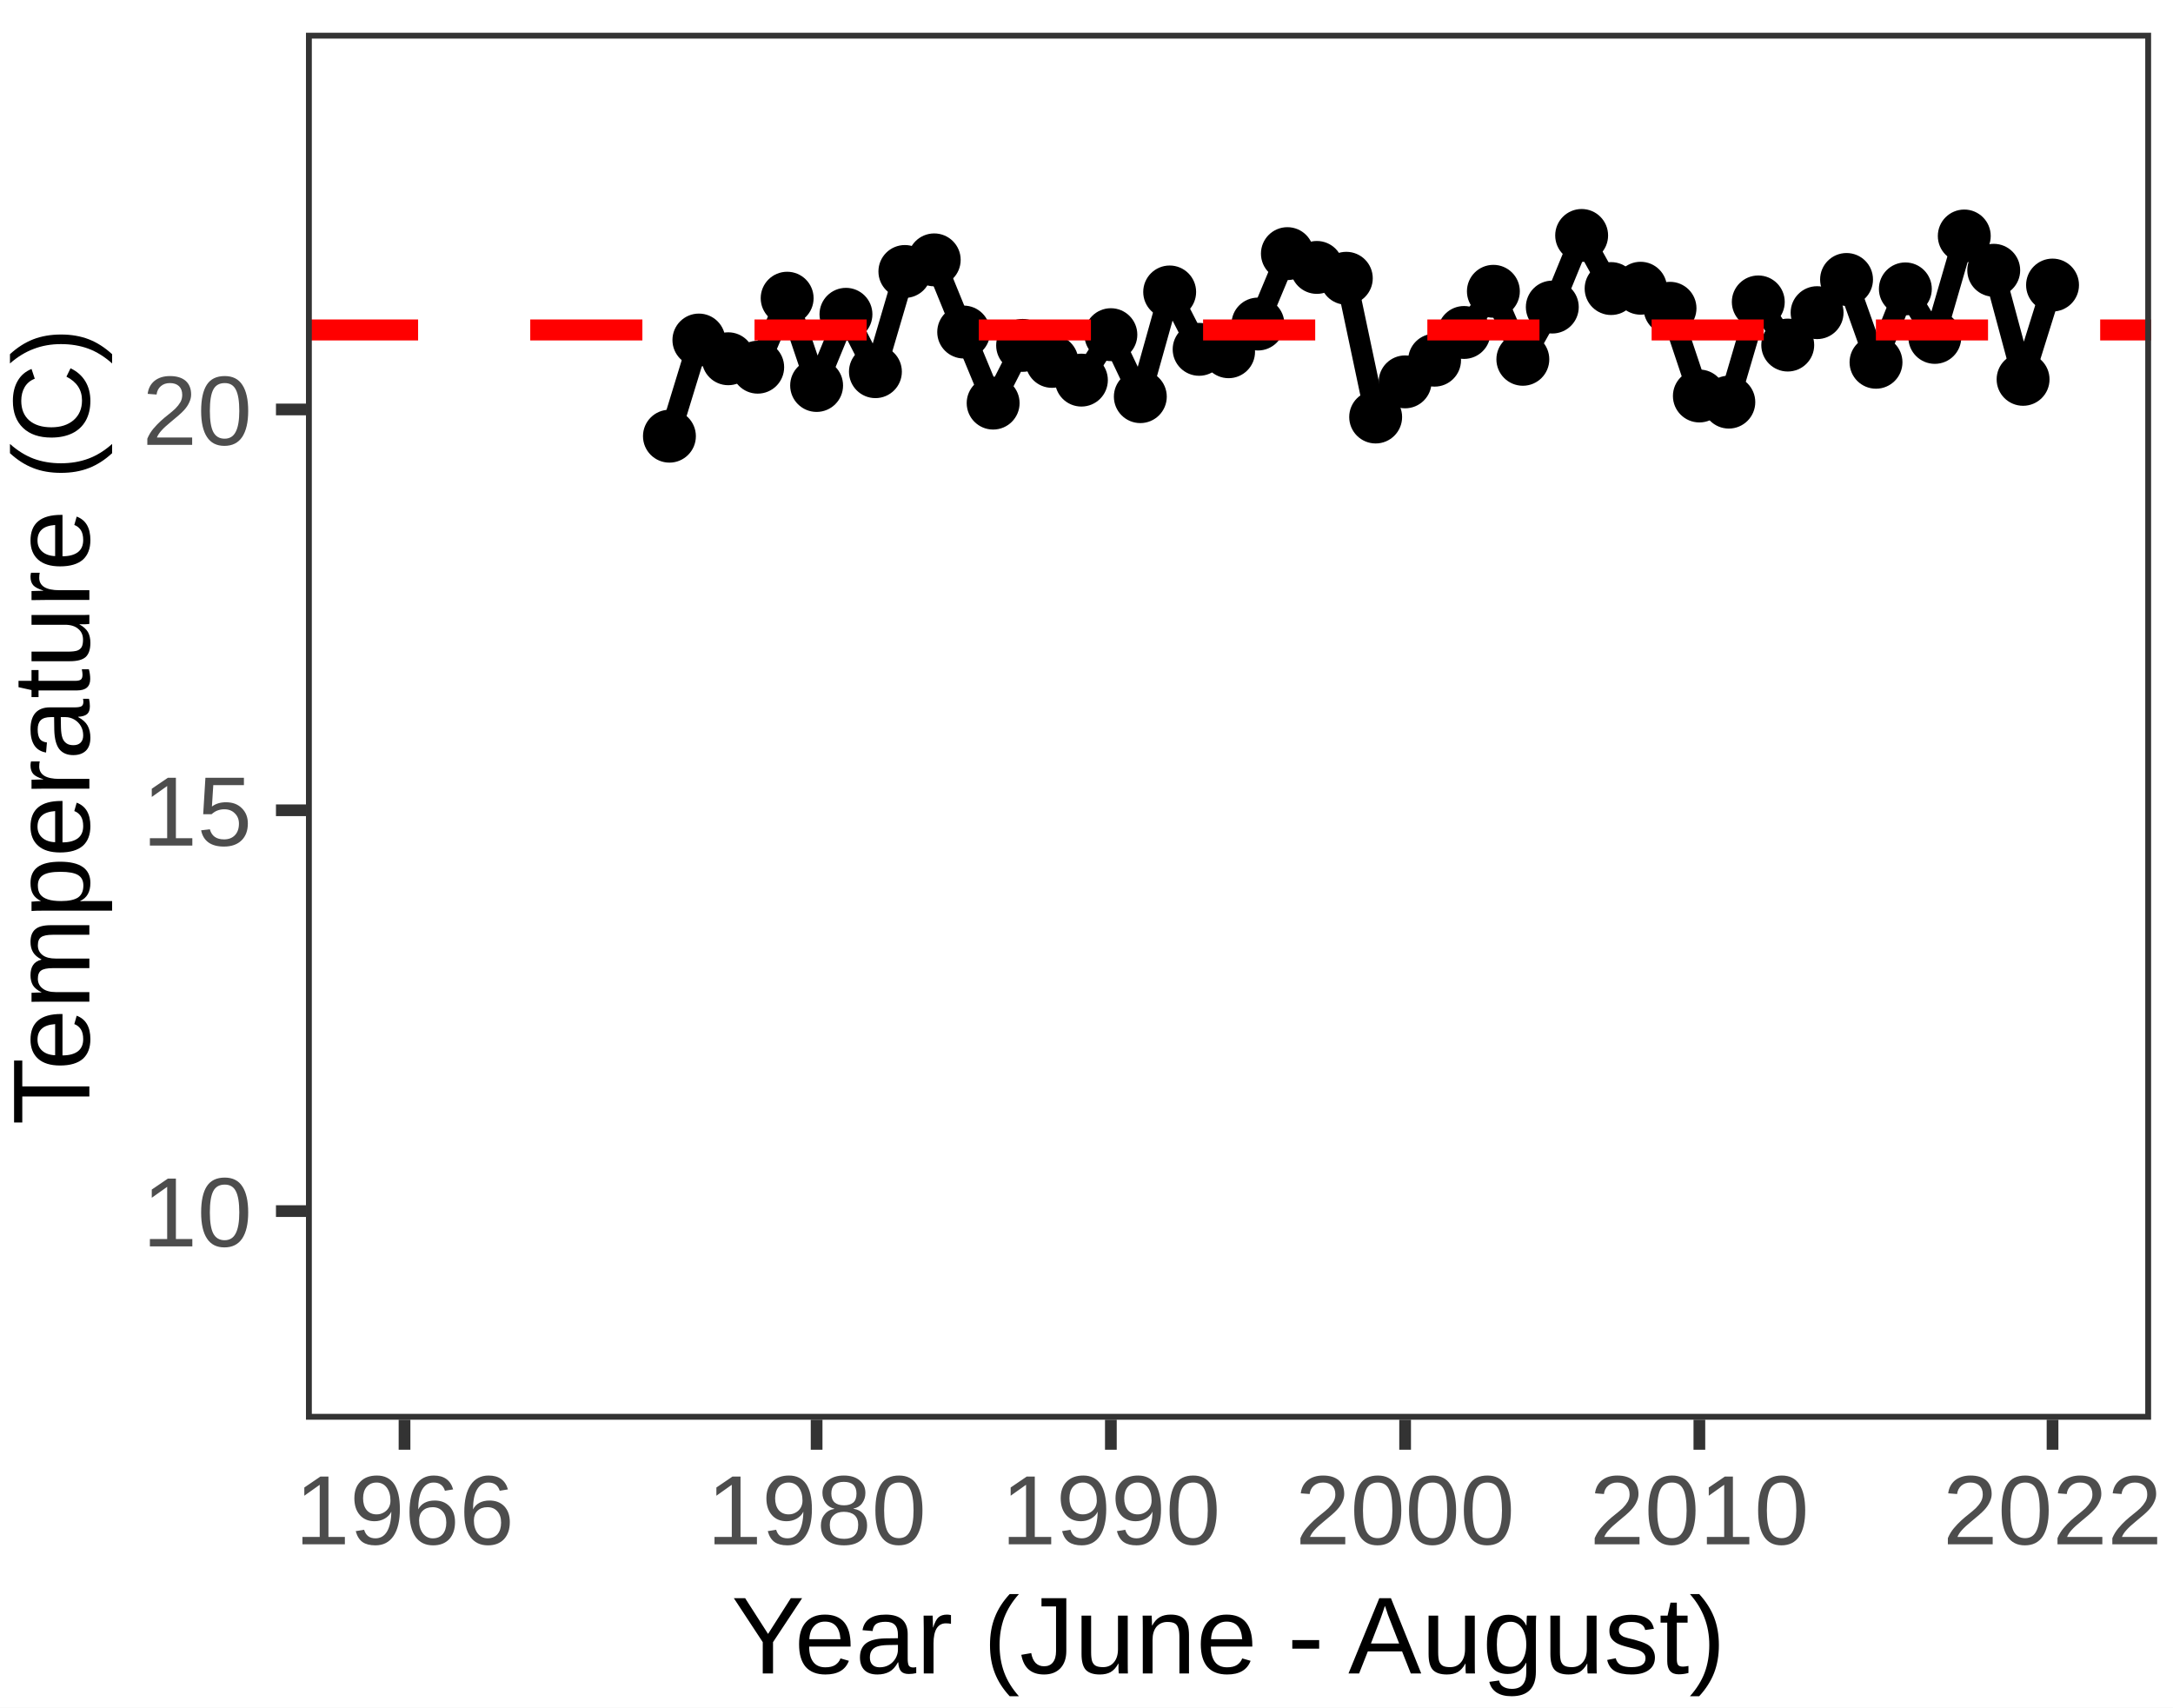
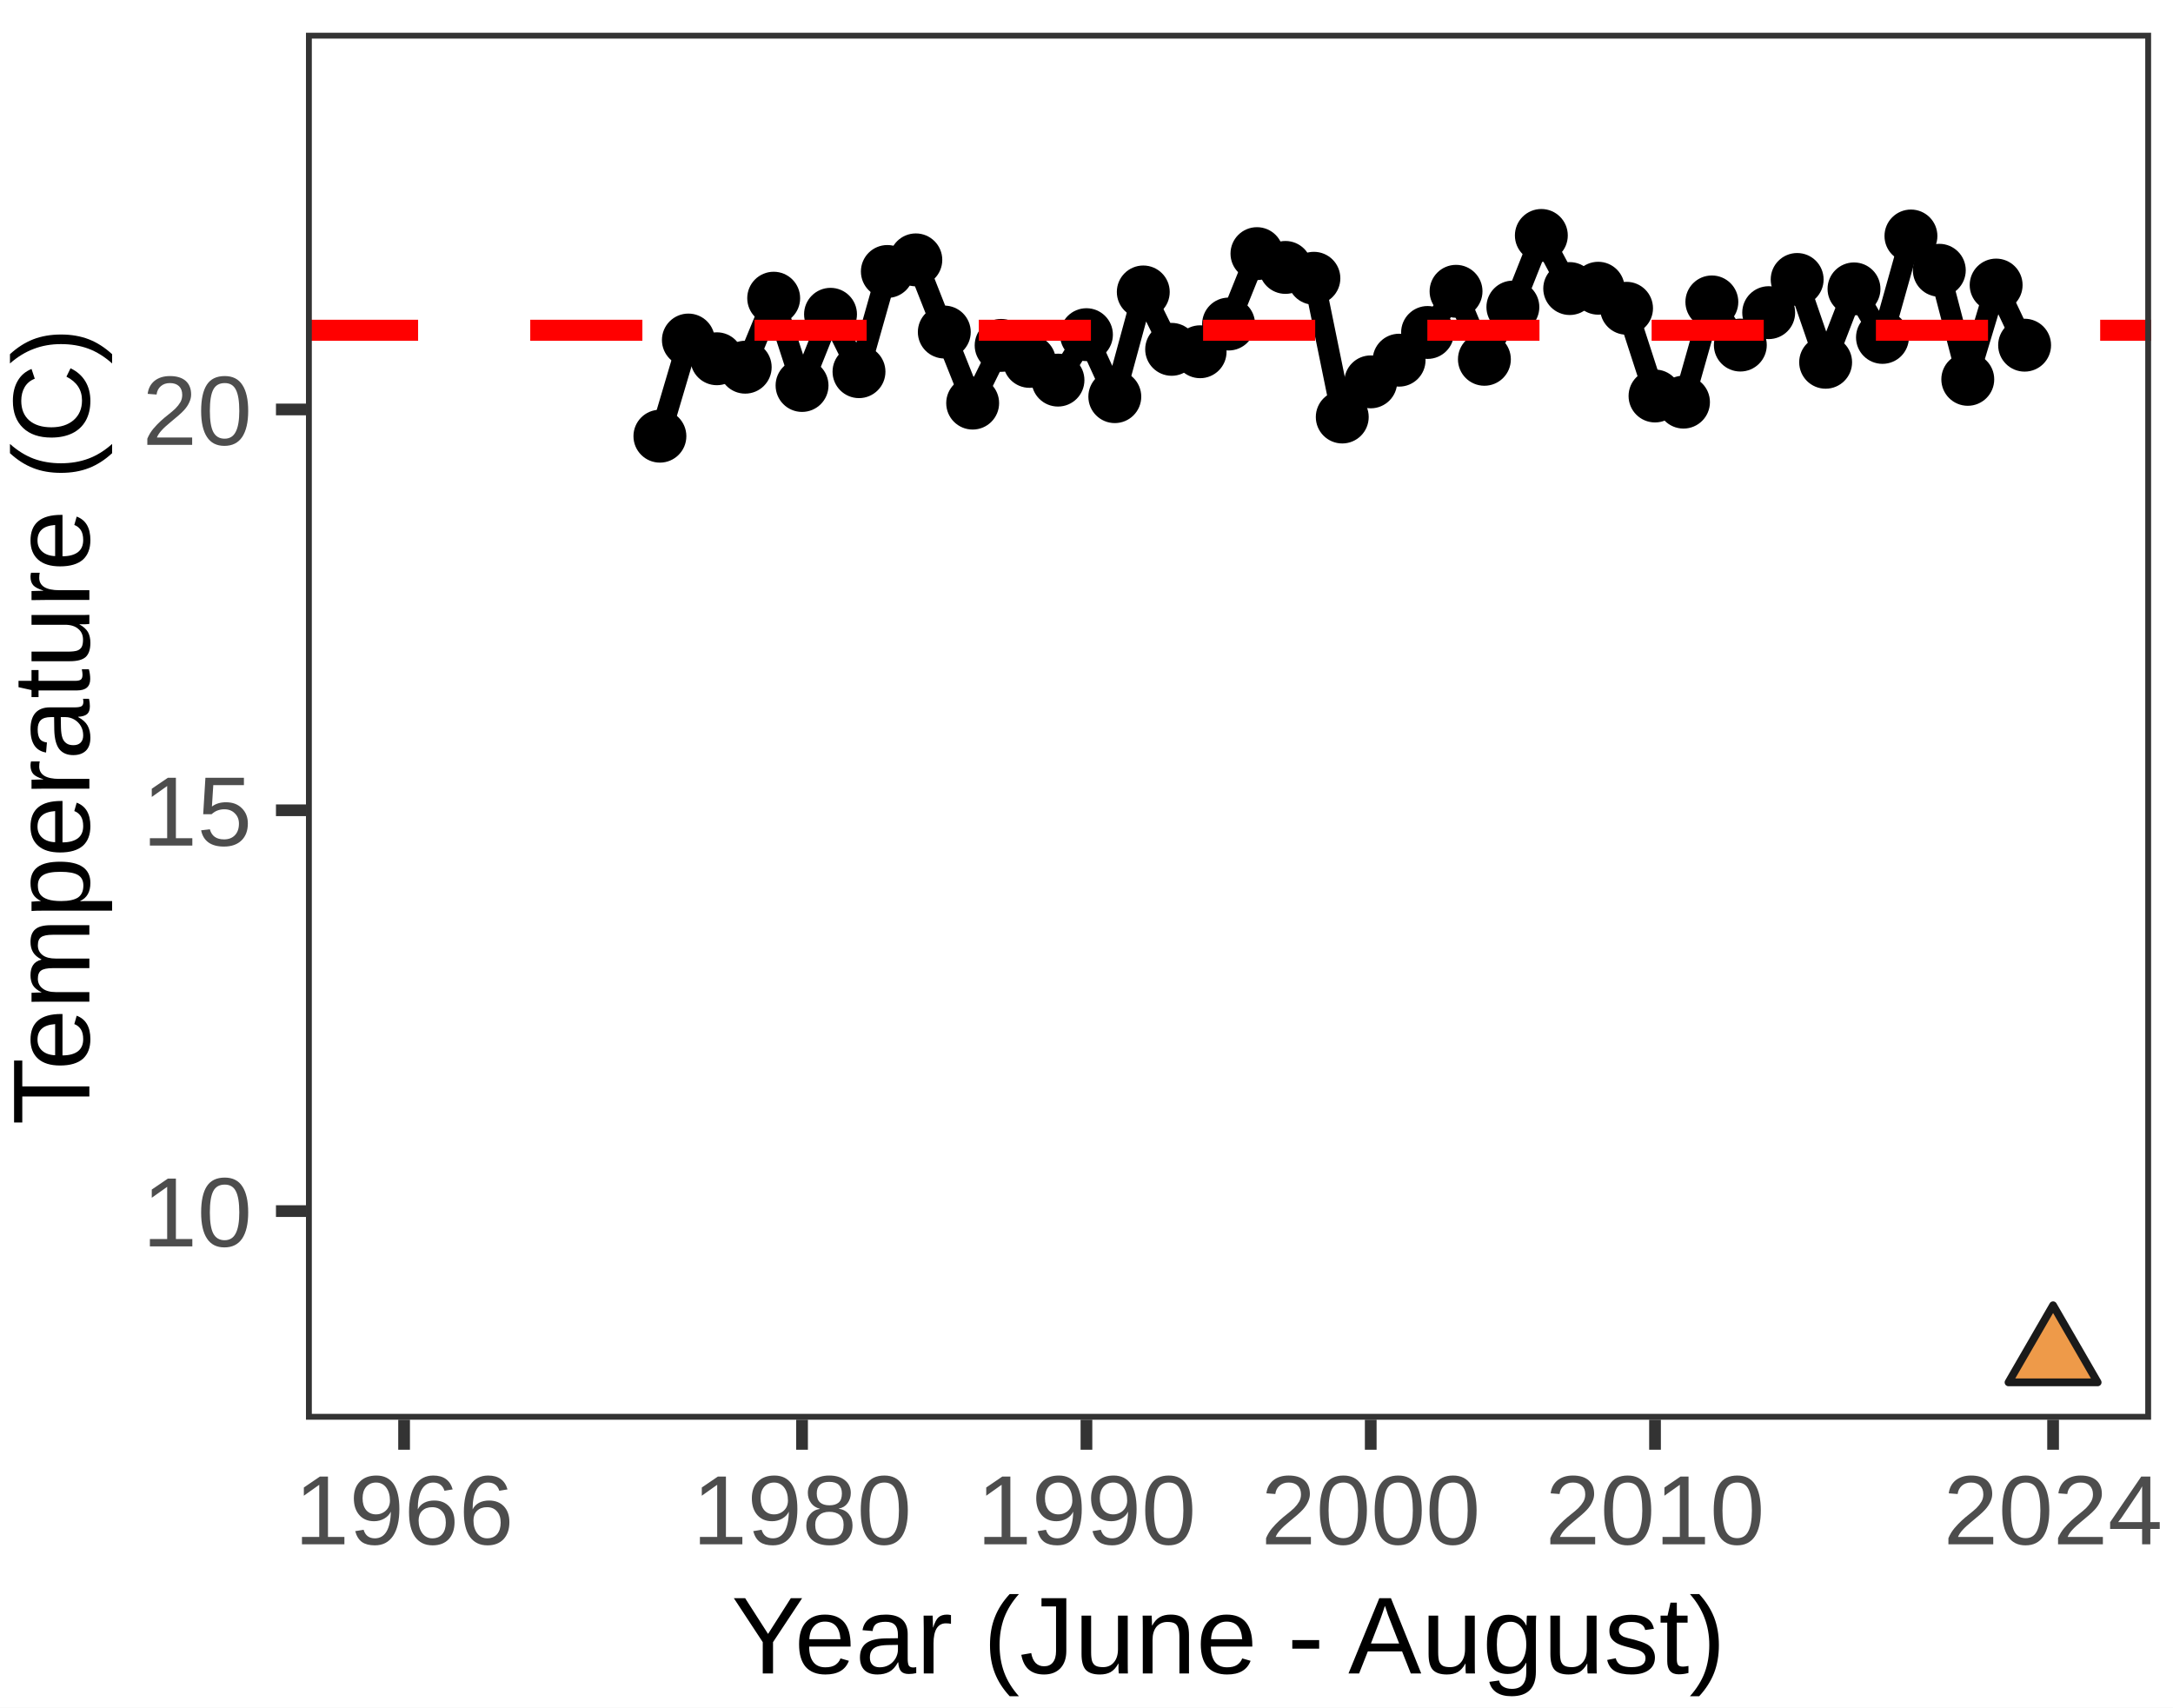
<svg xmlns="http://www.w3.org/2000/svg" class="svglite" width="198.43pt" height="155.91pt" viewBox="0 0 198.43 155.91">
  <defs>
    <style type="text/css">
    .svglite line, .svglite polyline, .svglite polygon, .svglite path, .svglite rect, .svglite circle {
      fill: none;
      stroke: #000000;
      stroke-linecap: round;
      stroke-linejoin: round;
      stroke-miterlimit: 10.00;
    }
    .svglite text {
      white-space: pre;
    }
  </style>
  </defs>
  <rect width="100%" height="100%" style="stroke: none; fill: #FFFFFF;" />
  <defs>
    <clipPath id="cpMC4wMHwxOTguNDN8MC4wMHwxNTUuOTE=">
      <rect x="0.00" y="0.00" width="198.43" height="155.91" />
    </clipPath>
  </defs>
  <g clip-path="url(#cpMC4wMHwxOTguNDN8MC4wMHwxNTUuOTE=)">
    <rect x="0.00" y="0.00" width="198.43" height="155.91" style="stroke-width: 1.07; stroke: #FFFFFF; fill: #FFFFFF;" />
  </g>
  <defs>
    <clipPath id="cpMjcuOTR8MTk2LjQzfDIuOTl8MTI5LjY0">
      <rect x="27.94" y="2.99" width="168.49" height="126.65" />
    </clipPath>
  </defs>
  <g clip-path="url(#cpMjcuOTR8MTk2LjQzfDIuOTl8MTI5LjY0)">
    <rect x="27.94" y="2.99" width="168.49" height="126.65" style="stroke-width: 1.07; stroke: none; fill: #FFFFFF;" />
-     <polyline points="61.13,39.83 63.82,31.05 66.50,32.76 69.19,33.53 71.88,27.23 74.57,35.20 77.25,28.70 79.94,33.94 82.63,24.79 85.31,23.73 88.00,30.32 90.69,36.81 93.38,31.54 96.06,33.00 98.75,34.71 101.44,30.56 104.13,36.22 106.81,26.66 109.50,31.90 112.19,32.12 114.87,29.59 117.56,23.16 120.25,24.42 122.94,25.41 125.62,38.08 128.31,34.87 131.00,32.89 133.69,30.36 136.37,26.60 139.06,32.81 141.75,28.04 144.43,21.50 147.12,26.35 149.81,26.32 152.50,28.15 155.18,36.16 157.87,36.72 160.56,27.57 163.25,31.51 165.93,28.55 168.62,25.52 171.31,33.08 173.99,26.38 176.68,30.81 179.37,21.55 182.06,24.68 184.74,34.64 187.43,26.03 " style="stroke-width: 1.92; stroke-linecap: butt;" />
-     <circle cx="61.13" cy="39.83" r="2.06" style="stroke-width: 0.71; fill: #000000;" />
-     <circle cx="63.82" cy="31.05" r="2.06" style="stroke-width: 0.71; fill: #000000;" />
-     <circle cx="66.50" cy="32.76" r="2.06" style="stroke-width: 0.71; fill: #000000;" />
-     <circle cx="69.19" cy="33.53" r="2.06" style="stroke-width: 0.71; fill: #000000;" />
-     <circle cx="71.88" cy="27.23" r="2.06" style="stroke-width: 0.71; fill: #000000;" />
-     <circle cx="74.57" cy="35.20" r="2.06" style="stroke-width: 0.71; fill: #000000;" />
-     <circle cx="77.25" cy="28.70" r="2.06" style="stroke-width: 0.71; fill: #000000;" />
-     <circle cx="79.94" cy="33.94" r="2.06" style="stroke-width: 0.71; fill: #000000;" />
-     <circle cx="82.63" cy="24.79" r="2.06" style="stroke-width: 0.71; fill: #000000;" />
-     <circle cx="85.31" cy="23.73" r="2.06" style="stroke-width: 0.71; fill: #000000;" />
-     <circle cx="88.00" cy="30.32" r="2.06" style="stroke-width: 0.71; fill: #000000;" />
-     <circle cx="90.69" cy="36.81" r="2.06" style="stroke-width: 0.71; fill: #000000;" />
-     <circle cx="93.38" cy="31.54" r="2.06" style="stroke-width: 0.71; fill: #000000;" />
-     <circle cx="96.06" cy="33.00" r="2.06" style="stroke-width: 0.71; fill: #000000;" />
-     <circle cx="98.75" cy="34.71" r="2.06" style="stroke-width: 0.71; fill: #000000;" />
-     <circle cx="101.44" cy="30.56" r="2.06" style="stroke-width: 0.71; fill: #000000;" />
-     <circle cx="104.13" cy="36.22" r="2.06" style="stroke-width: 0.71; fill: #000000;" />
-     <circle cx="106.81" cy="26.66" r="2.06" style="stroke-width: 0.71; fill: #000000;" />
-     <circle cx="109.50" cy="31.90" r="2.06" style="stroke-width: 0.71; fill: #000000;" />
-     <circle cx="112.19" cy="32.12" r="2.06" style="stroke-width: 0.71; fill: #000000;" />
-     <circle cx="114.87" cy="29.59" r="2.06" style="stroke-width: 0.71; fill: #000000;" />
-     <circle cx="117.56" cy="23.16" r="2.06" style="stroke-width: 0.71; fill: #000000;" />
-     <circle cx="120.25" cy="24.42" r="2.06" style="stroke-width: 0.71; fill: #000000;" />
-     <circle cx="122.94" cy="25.41" r="2.06" style="stroke-width: 0.71; fill: #000000;" />
-     <circle cx="125.62" cy="38.08" r="2.06" style="stroke-width: 0.71; fill: #000000;" />
-     <circle cx="128.31" cy="34.87" r="2.06" style="stroke-width: 0.71; fill: #000000;" />
-     <circle cx="131.00" cy="32.89" r="2.06" style="stroke-width: 0.71; fill: #000000;" />
-     <circle cx="133.69" cy="30.36" r="2.06" style="stroke-width: 0.71; fill: #000000;" />
-     <circle cx="136.37" cy="26.60" r="2.06" style="stroke-width: 0.71; fill: #000000;" />
-     <circle cx="139.06" cy="32.81" r="2.06" style="stroke-width: 0.71; fill: #000000;" />
-     <circle cx="141.75" cy="28.04" r="2.06" style="stroke-width: 0.71; fill: #000000;" />
-     <circle cx="144.43" cy="21.50" r="2.06" style="stroke-width: 0.71; fill: #000000;" />
-     <circle cx="147.12" cy="26.35" r="2.06" style="stroke-width: 0.71; fill: #000000;" />
-     <circle cx="149.81" cy="26.32" r="2.06" style="stroke-width: 0.71; fill: #000000;" />
-     <circle cx="152.50" cy="28.15" r="2.06" style="stroke-width: 0.71; fill: #000000;" />
-     <circle cx="155.18" cy="36.16" r="2.06" style="stroke-width: 0.71; fill: #000000;" />
-     <circle cx="157.87" cy="36.72" r="2.06" style="stroke-width: 0.71; fill: #000000;" />
-     <circle cx="160.56" cy="27.57" r="2.06" style="stroke-width: 0.71; fill: #000000;" />
-     <circle cx="163.25" cy="31.51" r="2.06" style="stroke-width: 0.71; fill: #000000;" />
-     <circle cx="165.93" cy="28.55" r="2.06" style="stroke-width: 0.71; fill: #000000;" />
-     <circle cx="168.62" cy="25.52" r="2.06" style="stroke-width: 0.71; fill: #000000;" />
-     <circle cx="171.31" cy="33.08" r="2.06" style="stroke-width: 0.71; fill: #000000;" />
-     <circle cx="173.99" cy="26.38" r="2.06" style="stroke-width: 0.71; fill: #000000;" />
-     <circle cx="176.68" cy="30.81" r="2.06" style="stroke-width: 0.71; fill: #000000;" />
-     <circle cx="179.37" cy="21.55" r="2.06" style="stroke-width: 0.71; fill: #000000;" />
-     <circle cx="182.06" cy="24.68" r="2.06" style="stroke-width: 0.71; fill: #000000;" />
-     <circle cx="184.74" cy="34.64" r="2.06" style="stroke-width: 0.71; fill: #000000;" />
-     <circle cx="187.43" cy="26.03" r="2.06" style="stroke-width: 0.71; fill: #000000;" />
-     <line x1="27.94" y1="30.13" x2="196.43" y2="30.13" style="stroke-width: 1.92; stroke: #FF0000; stroke-dasharray: 10.24,10.24; stroke-linecap: butt;" />
+     <polyline points="60.26,39.83 62.86,31.05 65.46,32.76 68.05,33.53 70.65,27.23 73.24,35.20 75.84,28.70 78.44,33.94 81.03,24.79 83.63,23.73 86.23,30.32 88.82,36.81 91.42,31.54 94.01,33.00 96.61,34.71 99.21,30.56 101.80,36.22 104.40,26.66 106.99,31.90 109.59,32.12 112.19,29.59 114.78,23.16 117.38,24.42 119.98,25.41 122.57,38.08 125.17,34.87 127.76,32.89 130.36,30.36 132.96,26.60 135.55,32.81 138.15,28.04 140.75,21.50 143.34,26.35 145.94,26.32 148.53,28.15 151.13,36.16 153.73,36.72 156.32,27.57 158.92,31.51 161.51,28.55 164.11,25.52 166.71,33.08 169.30,26.38 171.90,30.81 174.50,21.55 177.09,24.68 179.69,34.64 182.28,26.03 184.88,31.52 " style="stroke-width: 1.92; stroke-linecap: butt;" />
+     <circle cx="60.26" cy="39.83" r="2.06" style="stroke-width: 0.71; fill: #000000;" />
+     <circle cx="62.86" cy="31.05" r="2.06" style="stroke-width: 0.71; fill: #000000;" />
+     <circle cx="65.46" cy="32.76" r="2.06" style="stroke-width: 0.71; fill: #000000;" />
+     <circle cx="68.05" cy="33.53" r="2.06" style="stroke-width: 0.71; fill: #000000;" />
+     <circle cx="70.65" cy="27.23" r="2.06" style="stroke-width: 0.71; fill: #000000;" />
+     <circle cx="73.24" cy="35.20" r="2.06" style="stroke-width: 0.71; fill: #000000;" />
+     <circle cx="75.84" cy="28.70" r="2.06" style="stroke-width: 0.71; fill: #000000;" />
+     <circle cx="78.44" cy="33.94" r="2.06" style="stroke-width: 0.71; fill: #000000;" />
+     <circle cx="81.03" cy="24.79" r="2.06" style="stroke-width: 0.71; fill: #000000;" />
+     <circle cx="83.63" cy="23.73" r="2.06" style="stroke-width: 0.71; fill: #000000;" />
+     <circle cx="86.23" cy="30.32" r="2.06" style="stroke-width: 0.71; fill: #000000;" />
+     <circle cx="88.82" cy="36.81" r="2.06" style="stroke-width: 0.71; fill: #000000;" />
+     <circle cx="91.42" cy="31.54" r="2.06" style="stroke-width: 0.71; fill: #000000;" />
+     <circle cx="94.01" cy="33.00" r="2.06" style="stroke-width: 0.71; fill: #000000;" />
+     <circle cx="96.61" cy="34.71" r="2.06" style="stroke-width: 0.71; fill: #000000;" />
+     <circle cx="99.21" cy="30.56" r="2.06" style="stroke-width: 0.71; fill: #000000;" />
+     <circle cx="101.80" cy="36.22" r="2.06" style="stroke-width: 0.71; fill: #000000;" />
+     <circle cx="104.40" cy="26.66" r="2.06" style="stroke-width: 0.71; fill: #000000;" />
+     <circle cx="106.99" cy="31.90" r="2.06" style="stroke-width: 0.71; fill: #000000;" />
+     <circle cx="109.59" cy="32.12" r="2.06" style="stroke-width: 0.71; fill: #000000;" />
+     <circle cx="112.19" cy="29.59" r="2.06" style="stroke-width: 0.71; fill: #000000;" />
+     <circle cx="114.78" cy="23.16" r="2.06" style="stroke-width: 0.71; fill: #000000;" />
+     <circle cx="117.38" cy="24.42" r="2.06" style="stroke-width: 0.71; fill: #000000;" />
+     <circle cx="119.98" cy="25.41" r="2.06" style="stroke-width: 0.71; fill: #000000;" />
+     <circle cx="122.57" cy="38.08" r="2.06" style="stroke-width: 0.71; fill: #000000;" />
+     <circle cx="125.17" cy="34.87" r="2.06" style="stroke-width: 0.71; fill: #000000;" />
+     <circle cx="127.76" cy="32.89" r="2.06" style="stroke-width: 0.71; fill: #000000;" />
+     <circle cx="130.36" cy="30.36" r="2.06" style="stroke-width: 0.71; fill: #000000;" />
+     <circle cx="132.96" cy="26.60" r="2.06" style="stroke-width: 0.71; fill: #000000;" />
+     <circle cx="135.55" cy="32.81" r="2.06" style="stroke-width: 0.71; fill: #000000;" />
+     <circle cx="138.15" cy="28.04" r="2.06" style="stroke-width: 0.71; fill: #000000;" />
+     <circle cx="140.75" cy="21.50" r="2.06" style="stroke-width: 0.71; fill: #000000;" />
+     <circle cx="143.34" cy="26.35" r="2.06" style="stroke-width: 0.71; fill: #000000;" />
+     <circle cx="145.94" cy="26.32" r="2.06" style="stroke-width: 0.71; fill: #000000;" />
+     <circle cx="148.53" cy="28.15" r="2.06" style="stroke-width: 0.71; fill: #000000;" />
+     <circle cx="151.13" cy="36.16" r="2.06" style="stroke-width: 0.71; fill: #000000;" />
+     <circle cx="153.73" cy="36.72" r="2.06" style="stroke-width: 0.71; fill: #000000;" />
+     <circle cx="156.32" cy="27.57" r="2.06" style="stroke-width: 0.71; fill: #000000;" />
+     <circle cx="158.92" cy="31.51" r="2.06" style="stroke-width: 0.71; fill: #000000;" />
+     <circle cx="161.51" cy="28.55" r="2.06" style="stroke-width: 0.71; fill: #000000;" />
+     <circle cx="164.11" cy="25.52" r="2.06" style="stroke-width: 0.71; fill: #000000;" />
+     <circle cx="166.71" cy="33.08" r="2.06" style="stroke-width: 0.71; fill: #000000;" />
+     <circle cx="169.30" cy="26.38" r="2.06" style="stroke-width: 0.71; fill: #000000;" />
+     <circle cx="171.90" cy="30.81" r="2.06" style="stroke-width: 0.71; fill: #000000;" />
+     <circle cx="174.50" cy="21.55" r="2.06" style="stroke-width: 0.71; fill: #000000;" />
+     <circle cx="177.09" cy="24.68" r="2.06" style="stroke-width: 0.71; fill: #000000;" />
+     <circle cx="179.69" cy="34.64" r="2.06" style="stroke-width: 0.71; fill: #000000;" />
+     <circle cx="182.28" cy="26.03" r="2.06" style="stroke-width: 0.71; fill: #000000;" />
+     <circle cx="184.88" cy="31.52" r="2.06" style="stroke-width: 0.71; fill: #000000;" />
+     <polygon points="187.48,119.19 191.55,126.23 183.41,126.23 " style="stroke-width: 0.71; stroke: #1A1A1A; fill: #EE9A49;" />
+     <line x1="27.94" y1="30.16" x2="196.43" y2="30.16" style="stroke-width: 1.92; stroke: #FF0000; stroke-dasharray: 10.24,10.24; stroke-linecap: butt;" />
    <rect x="27.94" y="2.99" width="168.49" height="126.65" style="stroke-width: 1.07; stroke: #333333;" />
  </g>
  <g clip-path="url(#cpMC4wMHwxOTguNDN8MC4wMHwxNTUuOTE=)">
    <text x="23.01" y="113.81" text-anchor="end" style="font-size: 9.00px;fill: #4D4D4D; font-family: &quot;Arial&quot;;" textLength="10.01px" lengthAdjust="spacingAndGlyphs">10</text>
    <text x="23.01" y="77.21" text-anchor="end" style="font-size: 9.00px;fill: #4D4D4D; font-family: &quot;Arial&quot;;" textLength="10.01px" lengthAdjust="spacingAndGlyphs">15</text>
    <text x="23.01" y="40.62" text-anchor="end" style="font-size: 9.00px;fill: #4D4D4D; font-family: &quot;Arial&quot;;" textLength="10.01px" lengthAdjust="spacingAndGlyphs">20</text>
    <polyline points="25.20,110.59 27.94,110.59 " style="stroke-width: 1.07; stroke: #333333; stroke-linecap: butt;" />
    <polyline points="25.20,73.99 27.94,73.99 " style="stroke-width: 1.07; stroke: #333333; stroke-linecap: butt;" />
    <polyline points="25.20,37.39 27.94,37.39 " style="stroke-width: 1.07; stroke: #333333; stroke-linecap: butt;" />
-     <polyline points="36.94,132.38 36.94,129.64 " style="stroke-width: 1.07; stroke: #333333; stroke-linecap: butt;" />
-     <polyline points="74.57,132.38 74.57,129.64 " style="stroke-width: 1.07; stroke: #333333; stroke-linecap: butt;" />
-     <polyline points="101.44,132.38 101.44,129.64 " style="stroke-width: 1.07; stroke: #333333; stroke-linecap: butt;" />
-     <polyline points="128.31,132.38 128.31,129.64 " style="stroke-width: 1.07; stroke: #333333; stroke-linecap: butt;" />
-     <polyline points="155.18,132.38 155.18,129.64 " style="stroke-width: 1.07; stroke: #333333; stroke-linecap: butt;" />
-     <polyline points="187.43,132.38 187.43,129.64 " style="stroke-width: 1.07; stroke: #333333; stroke-linecap: butt;" />
-     <text x="36.94" y="141.02" text-anchor="middle" style="font-size: 9.00px;fill: #4D4D4D; font-family: &quot;Arial&quot;;" textLength="20.02px" lengthAdjust="spacingAndGlyphs">1966</text>
-     <text x="74.57" y="141.02" text-anchor="middle" style="font-size: 9.00px;fill: #4D4D4D; font-family: &quot;Arial&quot;;" textLength="20.02px" lengthAdjust="spacingAndGlyphs">1980</text>
-     <text x="101.44" y="141.02" text-anchor="middle" style="font-size: 9.00px;fill: #4D4D4D; font-family: &quot;Arial&quot;;" textLength="20.02px" lengthAdjust="spacingAndGlyphs">1990</text>
-     <text x="128.31" y="141.02" text-anchor="middle" style="font-size: 9.00px;fill: #4D4D4D; font-family: &quot;Arial&quot;;" textLength="20.02px" lengthAdjust="spacingAndGlyphs">2000</text>
-     <text x="155.18" y="141.02" text-anchor="middle" style="font-size: 9.00px;fill: #4D4D4D; font-family: &quot;Arial&quot;;" textLength="20.02px" lengthAdjust="spacingAndGlyphs">2010</text>
-     <text x="187.43" y="141.02" text-anchor="middle" style="font-size: 9.00px;fill: #4D4D4D; font-family: &quot;Arial&quot;;" textLength="20.02px" lengthAdjust="spacingAndGlyphs">2022</text>
+     <polyline points="36.90,132.38 36.90,129.64 " style="stroke-width: 1.07; stroke: #333333; stroke-linecap: butt;" />
+     <polyline points="73.24,132.38 73.24,129.64 " style="stroke-width: 1.07; stroke: #333333; stroke-linecap: butt;" />
+     <polyline points="99.21,132.38 99.21,129.64 " style="stroke-width: 1.07; stroke: #333333; stroke-linecap: butt;" />
+     <polyline points="125.17,132.38 125.17,129.64 " style="stroke-width: 1.07; stroke: #333333; stroke-linecap: butt;" />
+     <polyline points="151.13,132.38 151.13,129.64 " style="stroke-width: 1.07; stroke: #333333; stroke-linecap: butt;" />
+     <polyline points="187.48,132.38 187.48,129.64 " style="stroke-width: 1.07; stroke: #333333; stroke-linecap: butt;" />
+     <text x="36.90" y="141.02" text-anchor="middle" style="font-size: 9.00px;fill: #4D4D4D; font-family: &quot;Arial&quot;;" textLength="20.02px" lengthAdjust="spacingAndGlyphs">1966</text>
+     <text x="73.24" y="141.02" text-anchor="middle" style="font-size: 9.00px;fill: #4D4D4D; font-family: &quot;Arial&quot;;" textLength="20.02px" lengthAdjust="spacingAndGlyphs">1980</text>
+     <text x="99.21" y="141.02" text-anchor="middle" style="font-size: 9.00px;fill: #4D4D4D; font-family: &quot;Arial&quot;;" textLength="20.02px" lengthAdjust="spacingAndGlyphs">1990</text>
+     <text x="125.17" y="141.02" text-anchor="middle" style="font-size: 9.00px;fill: #4D4D4D; font-family: &quot;Arial&quot;;" textLength="20.02px" lengthAdjust="spacingAndGlyphs">2000</text>
+     <text x="151.13" y="141.02" text-anchor="middle" style="font-size: 9.00px;fill: #4D4D4D; font-family: &quot;Arial&quot;;" textLength="20.02px" lengthAdjust="spacingAndGlyphs">2010</text>
+     <text x="187.48" y="141.02" text-anchor="middle" style="font-size: 9.00px;fill: #4D4D4D; font-family: &quot;Arial&quot;;" textLength="20.02px" lengthAdjust="spacingAndGlyphs">2024</text>
    <text x="112.19" y="152.81" text-anchor="middle" style="font-size: 10.00px; font-family: &quot;Arial&quot;;" textLength="90.85px" lengthAdjust="spacingAndGlyphs">Year (June - August)</text>
    <text transform="translate(8.16,66.32) rotate(-90)" text-anchor="middle" style="font-size: 10.00px; font-family: &quot;Arial&quot;;" textLength="72.84px" lengthAdjust="spacingAndGlyphs">Temperature (C)</text>
  </g>
</svg>
